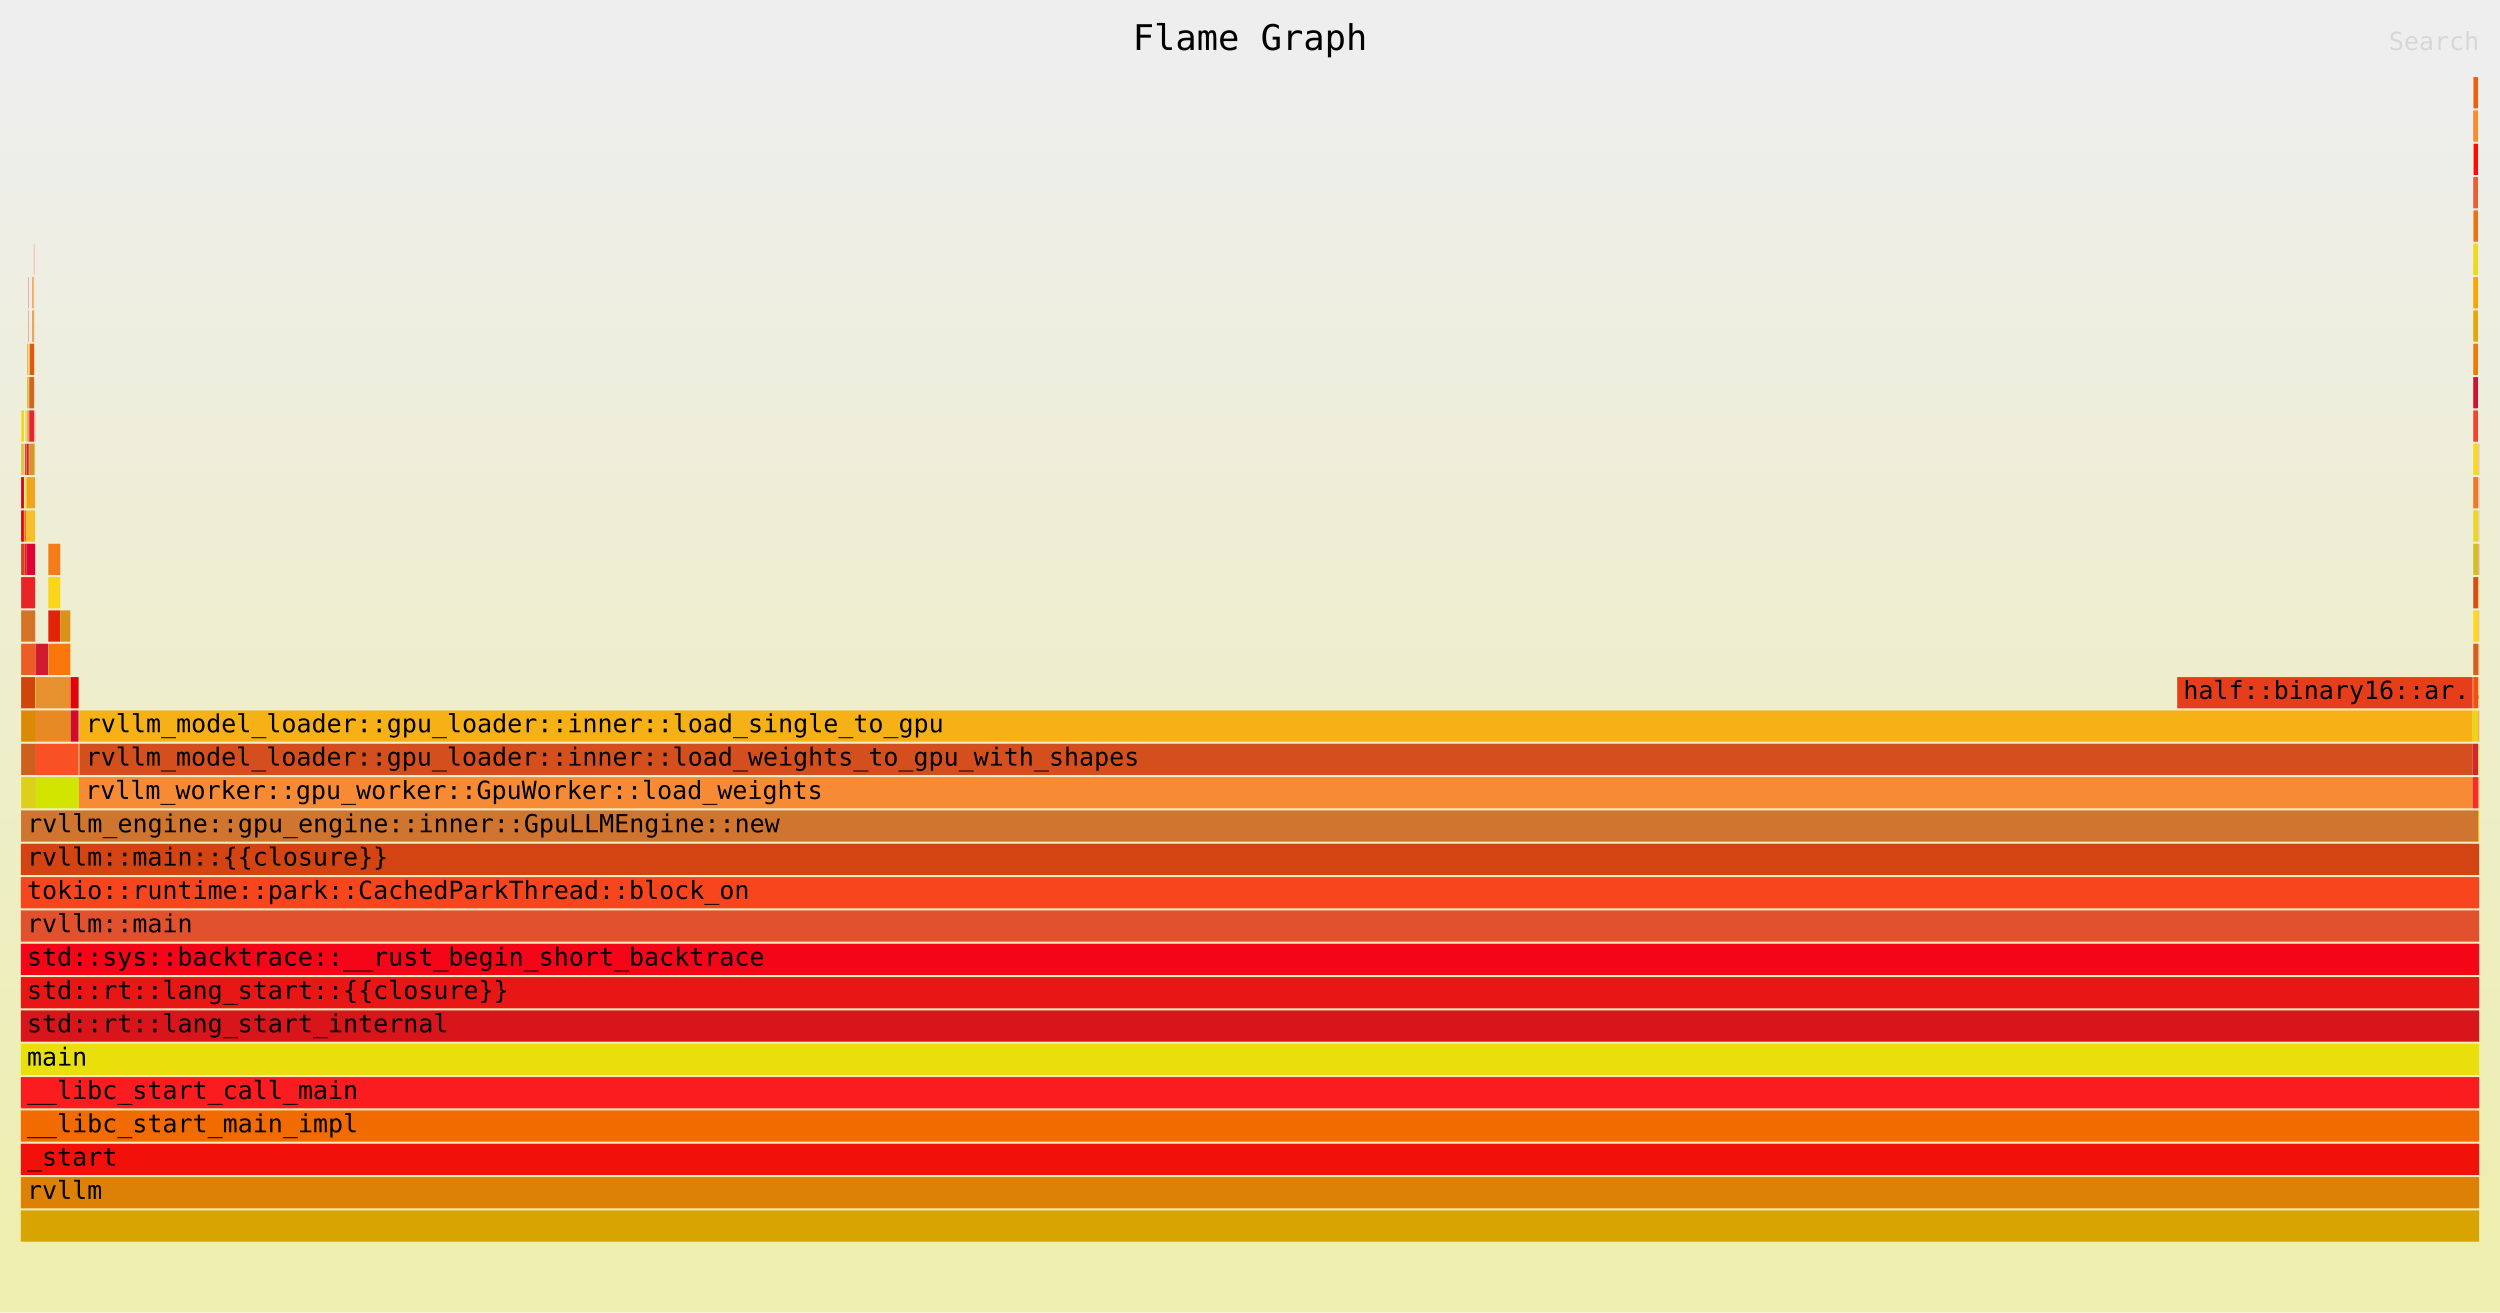
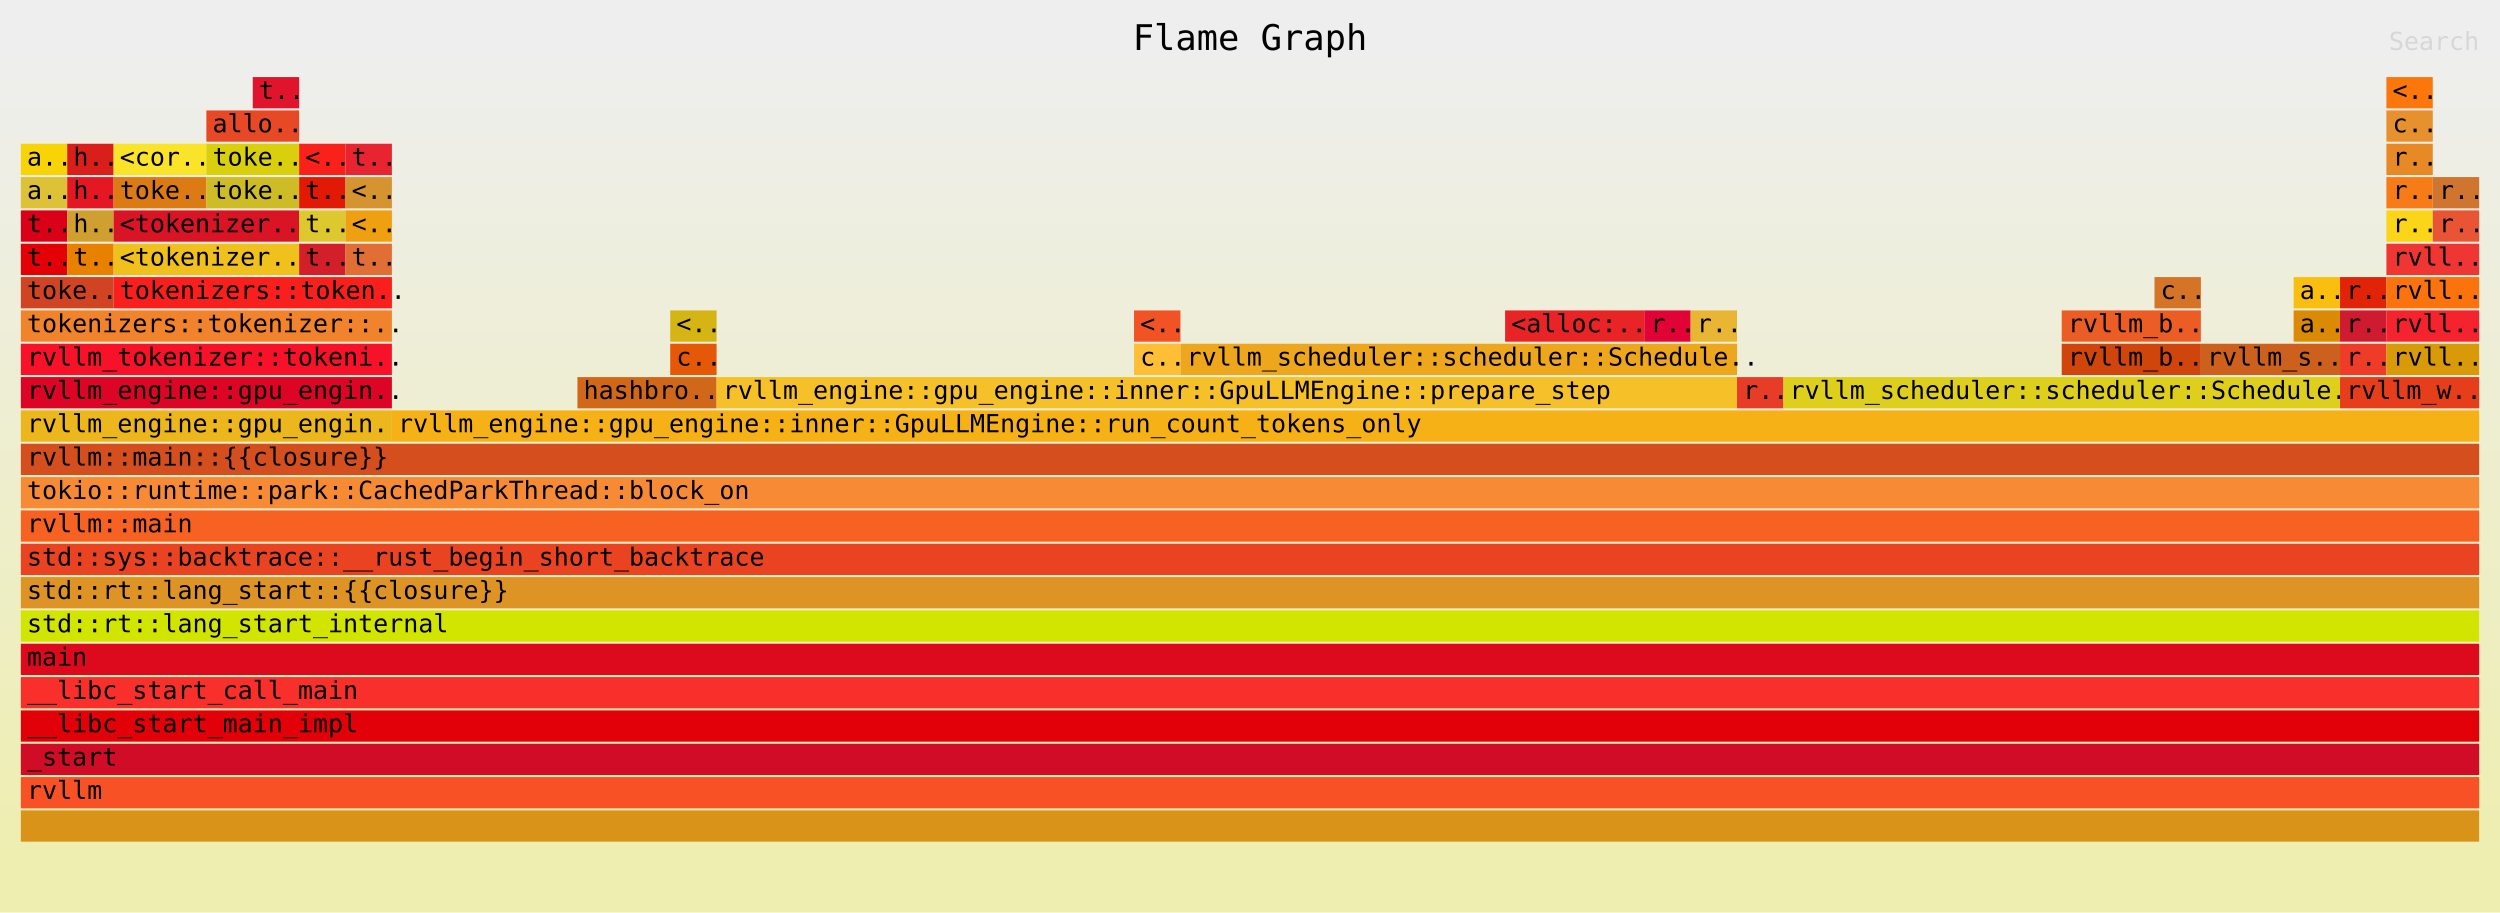
- <svg xmlns="http://www.w3.org/2000/svg" xmlns:ns1="http://github.com/jonhoo/inferno" version="1.1" width="1200" height="630" viewBox="0 0 1200 630">
+ <svg xmlns="http://www.w3.org/2000/svg" xmlns:ns1="http://github.com/jonhoo/inferno" version="1.1" width="1200" height="438" viewBox="0 0 1200 438">
  <defs>
    <linearGradient id="background" y1="0" y2="1" x1="0" x2="0">
      <stop stop-color="#eeeeee" offset="5%" />
      <stop stop-color="#eeeeb0" offset="95%" />
    </linearGradient>
  </defs>
  <style type="text/css">
text { font-family:monospace; font-size:12px }
#title { text-anchor:middle; font-size:17px; }
#matched { text-anchor:end; }
#search { text-anchor:end; opacity:0.1; cursor:pointer; }
#search:hover, #search.show { opacity:1; }
#subtitle { text-anchor:middle; font-color:rgb(160,160,160); }
#unzoom { cursor:pointer; }
#frames &gt; *:hover { stroke:black; stroke-width:0.5; cursor:pointer; }
.hide { display:none; }
.parent { opacity:0.5; }
</style>
-   <rect x="0" y="0" width="100%" height="630" fill="url(#background)" />
+   <rect x="0" y="0" width="100%" height="438" fill="url(#background)" />
  <text id="title" fill="rgb(0,0,0)" x="50%" y="24.00">Flame Graph</text>
-   <text id="details" fill="rgb(0,0,0)" x="10" y="613.00"> </text>
+   <text id="details" fill="rgb(0,0,0)" x="10" y="421.00"> </text>
  <text id="unzoom" class="hide" fill="rgb(0,0,0)" x="10" y="24.00">Reset Zoom</text>
  <text id="search" fill="rgb(0,0,0)" x="1190" y="24.00">Search</text>
-   <text id="matched" fill="rgb(0,0,0)" x="1190" y="613.00"> </text>
-   <svg id="frames" x="10" width="1180" total_samples="25767">
-     <g>
-       <rect x="0.012%" y="245" width="0.113%" height="15" fill="rgb(227,0,7)" ns1:x="3" ns1:w="29" />
-       <text x="0.262%" y="255.50" />
-     </g>
-     <g>
-       <rect x="0.012%" y="229" width="0.113%" height="15" fill="rgb(217,0,24)" ns1:x="3" ns1:w="29" />
-       <text x="0.262%" y="239.50" />
-     </g>
-     <g>
-       <rect x="0.015%" y="213" width="0.109%" height="15" fill="rgb(221,193,54)" ns1:x="4" ns1:w="28" />
-       <text x="0.266%" y="223.50" />
-     </g>
-     <g>
-       <rect x="0.023%" y="197" width="0.101%" height="15" fill="rgb(248,212,6)" ns1:x="6" ns1:w="26" />
-       <text x="0.273%" y="207.50" />
-     </g>
-     <g>
-       <rect x="0.012%" y="261" width="0.144%" height="15" fill="rgb(208,68,35)" ns1:x="3" ns1:w="37" />
-       <text x="0.262%" y="271.50" />
-     </g>
-     <g>
-       <rect x="0.124%" y="245" width="0.031%" height="15" fill="rgb(232,128,0)" ns1:x="32" ns1:w="8" />
-       <text x="0.374%" y="255.50" />
-     </g>
-     <g>
-       <rect x="0.19%" y="197" width="0.012%" height="15" fill="rgb(207,160,47)" ns1:x="49" ns1:w="3" />
-       <text x="0.44%" y="207.50" />
-     </g>
-     <g>
-       <rect x="0.163%" y="213" width="0.043%" height="15" fill="rgb(228,23,34)" ns1:x="42" ns1:w="11" />
-       <text x="0.413%" y="223.50" />
-     </g>
-     <g>
-       <rect x="0.163%" y="261" width="0.066%" height="15" fill="rgb(218,30,26)" ns1:x="42" ns1:w="17" />
-       <text x="0.413%" y="271.50" />
-     </g>
-     <g>
-       <rect x="0.163%" y="245" width="0.066%" height="15" fill="rgb(220,122,19)" ns1:x="42" ns1:w="17" />
-       <text x="0.413%" y="255.50" />
-     </g>
-     <g>
-       <rect x="0.163%" y="229" width="0.066%" height="15" fill="rgb(250,228,42)" ns1:x="42" ns1:w="17" />
-       <text x="0.413%" y="239.50" />
-     </g>
-     <g>
-       <rect x="0.206%" y="213" width="0.023%" height="15" fill="rgb(240,193,28)" ns1:x="53" ns1:w="6" />
-       <text x="0.456%" y="223.50" />
-     </g>
-     <g>
-       <rect x="0.26%" y="165" width="0.012%" height="15" fill="rgb(216,20,37)" ns1:x="67" ns1:w="3" />
-       <text x="0.51%" y="175.50" />
-     </g>
-     <g>
-       <rect x="0.256%" y="181" width="0.054%" height="15" fill="rgb(206,188,39)" ns1:x="66" ns1:w="14" />
-       <text x="0.506%" y="191.50" />
-     </g>
-     <g>
-       <rect x="0.272%" y="165" width="0.039%" height="15" fill="rgb(217,207,13)" ns1:x="70" ns1:w="10" />
-       <text x="0.522%" y="175.50" />
-     </g>
-     <g>
-       <rect x="0.295%" y="149" width="0.015%" height="15" fill="rgb(231,73,38)" ns1:x="76" ns1:w="4" />
-       <text x="0.545%" y="159.50" />
-     </g>
-     <g>
-       <rect x="0.299%" y="133" width="0.012%" height="15" fill="rgb(225,20,46)" ns1:x="77" ns1:w="3" />
-       <text x="0.549%" y="143.50" />
-     </g>
-     <g>
-       <rect x="0.229%" y="213" width="0.085%" height="15" fill="rgb(210,31,41)" ns1:x="59" ns1:w="22" />
-       <text x="0.479%" y="223.50" />
-     </g>
-     <g>
-       <rect x="0.229%" y="197" width="0.085%" height="15" fill="rgb(221,200,47)" ns1:x="59" ns1:w="22" />
-       <text x="0.479%" y="207.50" />
-     </g>
-     <g>
-       <rect x="0.314%" y="213" width="0.023%" height="15" fill="rgb(226,26,5)" ns1:x="81" ns1:w="6" />
-       <text x="0.564%" y="223.50" />
-     </g>
-     <g>
-       <rect x="0.318%" y="197" width="0.019%" height="15" fill="rgb(249,33,26)" ns1:x="82" ns1:w="5" />
-       <text x="0.568%" y="207.50" />
-     </g>
-     <g>
-       <rect x="0.318%" y="181" width="0.019%" height="15" fill="rgb(235,183,28)" ns1:x="82" ns1:w="5" />
-       <text x="0.568%" y="191.50" />
-     </g>
-     <g>
-       <rect x="0.338%" y="197" width="0.019%" height="15" fill="rgb(221,5,38)" ns1:x="87" ns1:w="5" />
-       <text x="0.588%" y="207.50" />
-     </g>
-     <g>
-       <rect x="0.338%" y="181" width="0.019%" height="15" fill="rgb(247,18,42)" ns1:x="87" ns1:w="5" />
-       <text x="0.588%" y="191.50" />
-     </g>
-     <g>
-       <rect x="0.462%" y="149" width="0.015%" height="15" fill="rgb(241,131,45)" ns1:x="119" ns1:w="4" />
-       <text x="0.712%" y="159.50" />
-     </g>
-     <g>
-       <rect x="0.462%" y="133" width="0.015%" height="15" fill="rgb(249,31,29)" ns1:x="119" ns1:w="4" />
-       <text x="0.712%" y="143.50" />
-     </g>
-     <g>
-       <rect x="0.477%" y="149" width="0.039%" height="15" fill="rgb(225,111,53)" ns1:x="123" ns1:w="10" />
-       <text x="0.727%" y="159.50" />
-     </g>
-     <g>
-       <rect x="0.493%" y="133" width="0.023%" height="15" fill="rgb(238,160,17)" ns1:x="127" ns1:w="6" />
-       <text x="0.743%" y="143.50" />
-     </g>
-     <g>
-       <rect x="0.338%" y="213" width="0.206%" height="15" fill="rgb(214,148,48)" ns1:x="87" ns1:w="53" />
-       <text x="0.588%" y="223.50" />
-     </g>
-     <g>
-       <rect x="0.357%" y="197" width="0.186%" height="15" fill="rgb(232,36,49)" ns1:x="92" ns1:w="48" />
-       <text x="0.607%" y="207.50" />
-     </g>
-     <g>
-       <rect x="0.357%" y="181" width="0.186%" height="15" fill="rgb(209,103,24)" ns1:x="92" ns1:w="48" />
-       <text x="0.607%" y="191.50" />
-     </g>
-     <g>
-       <rect x="0.357%" y="165" width="0.186%" height="15" fill="rgb(229,88,8)" ns1:x="92" ns1:w="48" />
-       <text x="0.607%" y="175.50" />
-     </g>
-     <g>
-       <rect x="0.516%" y="149" width="0.027%" height="15" fill="rgb(213,181,19)" ns1:x="133" ns1:w="7" />
-       <text x="0.766%" y="159.50" />
-     </g>
-     <g>
-       <rect x="0.52%" y="133" width="0.023%" height="15" fill="rgb(254,191,54)" ns1:x="134" ns1:w="6" />
-       <text x="0.77%" y="143.50" />
-     </g>
-     <g>
-       <rect x="0.532%" y="117" width="0.012%" height="15" fill="rgb(241,83,37)" ns1:x="137" ns1:w="3" />
-       <text x="0.782%" y="127.50" />
-     </g>
-     <g>
-       <rect x="0.012%" y="277" width="0.571%" height="15" fill="rgb(233,36,39)" ns1:x="3" ns1:w="147" />
-       <text x="0.262%" y="287.50" />
-     </g>
-     <g>
-       <rect x="0.229%" y="261" width="0.353%" height="15" fill="rgb(226,3,54)" ns1:x="59" ns1:w="91" />
-       <text x="0.479%" y="271.50" />
-     </g>
-     <g>
-       <rect x="0.229%" y="245" width="0.353%" height="15" fill="rgb(245,192,40)" ns1:x="59" ns1:w="91" />
-       <text x="0.479%" y="255.50" />
-     </g>
-     <g>
-       <rect x="0.229%" y="229" width="0.353%" height="15" fill="rgb(238,167,29)" ns1:x="59" ns1:w="91" />
-       <text x="0.479%" y="239.50" />
-     </g>
-     <g>
-       <rect x="0.543%" y="213" width="0.039%" height="15" fill="rgb(232,182,51)" ns1:x="140" ns1:w="10" />
-       <text x="0.793%" y="223.50" />
-     </g>
-     <g>
-       <rect x="0.571%" y="197" width="0.012%" height="15" fill="rgb(231,60,39)" ns1:x="147" ns1:w="3" />
-       <text x="0.821%" y="207.50" />
-     </g>
-     <g>
-       <rect x="0.012%" y="325" width="0.574%" height="15" fill="rgb(208,69,12)" ns1:x="3" ns1:w="148" />
-       <text x="0.262%" y="335.50" />
-     </g>
-     <g>
-       <rect x="0.012%" y="309" width="0.574%" height="15" fill="rgb(235,93,37)" ns1:x="3" ns1:w="148" />
-       <text x="0.262%" y="319.50" />
-     </g>
-     <g>
-       <rect x="0.012%" y="293" width="0.574%" height="15" fill="rgb(213,116,39)" ns1:x="3" ns1:w="148" />
-       <text x="0.262%" y="303.50" />
-     </g>
-     <g>
-       <rect x="0.012%" y="373" width="0.602%" height="15" fill="rgb(222,207,29)" ns1:x="3" ns1:w="155" />
-       <text x="0.262%" y="383.50" />
-     </g>
-     <g>
-       <rect x="0.012%" y="357" width="0.602%" height="15" fill="rgb(206,96,30)" ns1:x="3" ns1:w="155" />
-       <text x="0.262%" y="367.50" />
-     </g>
-     <g>
-       <rect x="0.012%" y="341" width="0.602%" height="15" fill="rgb(218,138,4)" ns1:x="3" ns1:w="155" />
-       <text x="0.262%" y="351.50" />
-     </g>
-     <g>
-       <rect x="0.586%" y="325" width="0.027%" height="15" fill="rgb(250,191,14)" ns1:x="151" ns1:w="7" />
-       <text x="0.836%" y="335.50" />
-     </g>
-     <g>
-       <rect x="0.586%" y="309" width="0.027%" height="15" fill="rgb(239,60,40)" ns1:x="151" ns1:w="7" />
-       <text x="0.836%" y="319.50" />
-     </g>
-     <g>
-       <rect x="0.613%" y="309" width="0.493%" height="15" fill="rgb(206,27,48)" ns1:x="158" ns1:w="127" />
-       <text x="0.863%" y="319.50" />
-     </g>
-     <g>
-       <rect x="1.118%" y="293" width="0.485%" height="15" fill="rgb(225,35,8)" ns1:x="288" ns1:w="125" />
-       <text x="1.368%" y="303.50" />
-     </g>
-     <g>
-       <rect x="1.118%" y="277" width="0.485%" height="15" fill="rgb(250,213,24)" ns1:x="288" ns1:w="125" />
-       <text x="1.368%" y="287.50" />
-     </g>
-     <g>
-       <rect x="1.118%" y="261" width="0.485%" height="15" fill="rgb(247,123,22)" ns1:x="288" ns1:w="125" />
-       <text x="1.368%" y="271.50" />
-     </g>
-     <g>
-       <rect x="0.613%" y="341" width="1.401%" height="15" fill="rgb(231,138,38)" ns1:x="158" ns1:w="361" />
-       <text x="0.863%" y="351.50" />
-     </g>
-     <g>
-       <rect x="0.613%" y="325" width="1.401%" height="15" fill="rgb(231,145,46)" ns1:x="158" ns1:w="361" />
-       <text x="0.863%" y="335.50" />
-     </g>
-     <g>
-       <rect x="1.118%" y="309" width="0.896%" height="15" fill="rgb(251,118,11)" ns1:x="288" ns1:w="231" />
-       <text x="1.368%" y="319.50" />
-     </g>
-     <g>
-       <rect x="1.603%" y="293" width="0.411%" height="15" fill="rgb(217,147,25)" ns1:x="413" ns1:w="106" />
-       <text x="1.853%" y="303.50" />
-     </g>
-     <g>
-       <rect x="0.613%" y="357" width="1.731%" height="15" fill="rgb(247,81,37)" ns1:x="158" ns1:w="446" />
-       <text x="0.863%" y="367.50" />
-     </g>
-     <g>
-       <rect x="2.022%" y="341" width="0.322%" height="15" fill="rgb(209,12,38)" ns1:x="521" ns1:w="83" />
-       <text x="2.272%" y="351.50" />
-     </g>
-     <g>
-       <rect x="2.022%" y="325" width="0.322%" height="15" fill="rgb(227,1,9)" ns1:x="521" ns1:w="83" />
-       <text x="2.272%" y="335.50" />
-     </g>
-     <g>
-       <rect x="2.352%" y="341" width="0.012%" height="15" fill="rgb(248,47,43)" ns1:x="606" ns1:w="3" />
-       <text x="2.602%" y="351.50" />
-     </g>
-     <g>
-       <rect x="2.352%" y="325" width="0.012%" height="15" fill="rgb(221,10,30)" ns1:x="606" ns1:w="3" />
-       <text x="2.602%" y="335.50" />
-     </g>
-     <g>
-       <rect x="0.613%" y="373" width="1.754%" height="15" fill="rgb(210,229,1)" ns1:x="158" ns1:w="452" />
-       <text x="0.863%" y="383.50" />
-     </g>
-     <g>
-       <rect x="2.344%" y="357" width="0.023%" height="15" fill="rgb(222,148,37)" ns1:x="604" ns1:w="6" />
-       <text x="2.594%" y="367.50" />
-     </g>
-     <g>
-       <rect x="2.375%" y="357" width="0.012%" height="15" fill="rgb(234,67,33)" ns1:x="612" ns1:w="3" />
-       <text x="2.625%" y="367.50" />
-     </g>
-     <g>
-       <rect x="2.375%" y="341" width="0.012%" height="15" fill="rgb(247,98,35)" ns1:x="612" ns1:w="3" />
-       <text x="2.625%" y="351.50" />
-     </g>
-     <g>
-       <rect x="2.367%" y="373" width="97.369%" height="15" fill="rgb(247,138,52)" ns1:x="610" ns1:w="25089" />
-       <text x="2.617%" y="383.50">rvllm_worker::gpu_worker::GpuWorker::load_weights</text>
-     </g>
-     <g>
-       <rect x="2.387%" y="357" width="97.349%" height="15" fill="rgb(213,79,30)" ns1:x="615" ns1:w="25084" />
-       <text x="2.637%" y="367.50">rvllm_model_loader::gpu_loader::inner::load_weights_to_gpu_with_shapes</text>
-     </g>
-     <g>
-       <rect x="2.391%" y="341" width="97.345%" height="15" fill="rgb(246,177,23)" ns1:x="616" ns1:w="25083" />
-       <text x="2.641%" y="351.50">rvllm_model_loader::gpu_loader::inner::load_single_to_gpu</text>
-     </g>
-     <g>
-       <rect x="87.717%" y="325" width="12.019%" height="15" fill="rgb(230,62,27)" ns1:x="22602" ns1:w="3097" />
-       <text x="87.967%" y="335.50">half::binary16::ar..</text>
-     </g>
-     <g>
-       <rect x="99.759%" y="101" width="0.023%" height="15" fill="rgb(216,154,8)" ns1:x="25705" ns1:w="6" />
-       <text x="100.009%" y="111.50" />
-     </g>
-     <g>
-       <rect x="99.759%" y="85" width="0.023%" height="15" fill="rgb(244,35,45)" ns1:x="25705" ns1:w="6" />
-       <text x="100.009%" y="95.50" />
-     </g>
-     <g>
-       <rect x="99.763%" y="69" width="0.019%" height="15" fill="rgb(251,115,12)" ns1:x="25706" ns1:w="5" />
-       <text x="100.013%" y="79.50" />
-     </g>
-     <g>
-       <rect x="99.763%" y="53" width="0.019%" height="15" fill="rgb(240,54,50)" ns1:x="25706" ns1:w="5" />
-       <text x="100.013%" y="63.50" />
-     </g>
-     <g>
-       <rect x="99.763%" y="37" width="0.019%" height="15" fill="rgb(233,84,52)" ns1:x="25706" ns1:w="5" />
-       <text x="100.013%" y="47.50" />
-     </g>
-     <g>
-       <rect x="0.008%" y="389" width="99.946%" height="15" fill="rgb(207,117,47)" ns1:x="2" ns1:w="25753" />
-       <text x="0.258%" y="399.50">rvllm_engine::gpu_engine::inner::GpuLLMEngine::new</text>
-     </g>
-     <g>
-       <rect x="99.736%" y="373" width="0.217%" height="15" fill="rgb(249,43,39)" ns1:x="25699" ns1:w="56" />
-       <text x="99.986%" y="383.50" />
-     </g>
-     <g>
-       <rect x="99.736%" y="357" width="0.217%" height="15" fill="rgb(209,38,44)" ns1:x="25699" ns1:w="56" />
-       <text x="99.986%" y="367.50" />
-     </g>
-     <g>
-       <rect x="99.736%" y="341" width="0.217%" height="15" fill="rgb(236,212,23)" ns1:x="25699" ns1:w="56" />
-       <text x="99.986%" y="351.50" />
-     </g>
-     <g>
-       <rect x="99.759%" y="325" width="0.194%" height="15" fill="rgb(242,79,21)" ns1:x="25705" ns1:w="50" />
-       <text x="100.009%" y="335.50" />
-     </g>
-     <g>
-       <rect x="99.759%" y="309" width="0.194%" height="15" fill="rgb(211,96,35)" ns1:x="25705" ns1:w="50" />
-       <text x="100.009%" y="319.50" />
-     </g>
-     <g>
-       <rect x="99.759%" y="293" width="0.194%" height="15" fill="rgb(253,215,40)" ns1:x="25705" ns1:w="50" />
-       <text x="100.009%" y="303.50" />
-     </g>
-     <g>
-       <rect x="99.759%" y="277" width="0.194%" height="15" fill="rgb(211,81,21)" ns1:x="25705" ns1:w="50" />
-       <text x="100.009%" y="287.50" />
-     </g>
-     <g>
-       <rect x="99.759%" y="261" width="0.194%" height="15" fill="rgb(208,190,38)" ns1:x="25705" ns1:w="50" />
-       <text x="100.009%" y="271.50" />
-     </g>
-     <g>
-       <rect x="99.759%" y="245" width="0.194%" height="15" fill="rgb(235,213,38)" ns1:x="25705" ns1:w="50" />
-       <text x="100.009%" y="255.50" />
-     </g>
-     <g>
-       <rect x="99.759%" y="229" width="0.194%" height="15" fill="rgb(237,122,38)" ns1:x="25705" ns1:w="50" />
-       <text x="100.009%" y="239.50" />
-     </g>
-     <g>
-       <rect x="99.759%" y="213" width="0.194%" height="15" fill="rgb(244,218,35)" ns1:x="25705" ns1:w="50" />
-       <text x="100.009%" y="223.50" />
-     </g>
-     <g>
-       <rect x="99.759%" y="197" width="0.194%" height="15" fill="rgb(240,68,47)" ns1:x="25705" ns1:w="50" />
-       <text x="100.009%" y="207.50" />
-     </g>
-     <g>
-       <rect x="99.759%" y="181" width="0.194%" height="15" fill="rgb(210,16,53)" ns1:x="25705" ns1:w="50" />
-       <text x="100.009%" y="191.50" />
-     </g>
-     <g>
-       <rect x="99.759%" y="165" width="0.194%" height="15" fill="rgb(235,124,12)" ns1:x="25705" ns1:w="50" />
-       <text x="100.009%" y="175.50" />
-     </g>
-     <g>
-       <rect x="99.759%" y="149" width="0.194%" height="15" fill="rgb(224,169,11)" ns1:x="25705" ns1:w="50" />
-       <text x="100.009%" y="159.50" />
-     </g>
-     <g>
-       <rect x="99.759%" y="133" width="0.194%" height="15" fill="rgb(250,166,2)" ns1:x="25705" ns1:w="50" />
-       <text x="100.009%" y="143.50" />
-     </g>
-     <g>
-       <rect x="99.759%" y="117" width="0.194%" height="15" fill="rgb(242,216,29)" ns1:x="25705" ns1:w="50" />
-       <text x="100.009%" y="127.50" />
-     </g>
-     <g>
-       <rect x="99.783%" y="101" width="0.171%" height="15" fill="rgb(230,116,27)" ns1:x="25711" ns1:w="44" />
-       <text x="100.033%" y="111.50" />
-     </g>
-     <g>
-       <rect x="99.783%" y="85" width="0.171%" height="15" fill="rgb(228,99,48)" ns1:x="25711" ns1:w="44" />
-       <text x="100.033%" y="95.50" />
-     </g>
-     <g>
-       <rect x="99.783%" y="69" width="0.171%" height="15" fill="rgb(253,11,6)" ns1:x="25711" ns1:w="44" />
-       <text x="100.033%" y="79.50" />
-     </g>
-     <g>
-       <rect x="99.783%" y="53" width="0.171%" height="15" fill="rgb(247,143,39)" ns1:x="25711" ns1:w="44" />
-       <text x="100.033%" y="63.50" />
-     </g>
-     <g>
-       <rect x="99.783%" y="37" width="0.171%" height="15" fill="rgb(236,97,10)" ns1:x="25711" ns1:w="44" />
-       <text x="100.033%" y="47.50" />
-     </g>
-     <g>
-       <rect x="99.973%" y="261" width="0.012%" height="15" fill="rgb(233,208,19)" ns1:x="25760" ns1:w="3" />
-       <text x="100.223%" y="271.50" />
-     </g>
-     <g>
-       <rect x="0%" y="581" width="100%" height="15" fill="rgb(216,164,2)" ns1:x="0" ns1:w="25767" />
-       <text x="0.25%" y="591.50" />
-     </g>
-     <g>
-       <rect x="0%" y="565" width="100%" height="15" fill="rgb(220,129,5)" ns1:x="0" ns1:w="25767" />
-       <text x="0.25%" y="575.50">rvllm</text>
-     </g>
-     <g>
-       <rect x="0%" y="549" width="100%" height="15" fill="rgb(242,17,10)" ns1:x="0" ns1:w="25767" />
-       <text x="0.25%" y="559.50">_start</text>
-     </g>
-     <g>
-       <rect x="0%" y="533" width="100%" height="15" fill="rgb(242,107,0)" ns1:x="0" ns1:w="25767" />
-       <text x="0.25%" y="543.50">__libc_start_main_impl</text>
-     </g>
-     <g>
-       <rect x="0%" y="517" width="100%" height="15" fill="rgb(251,28,31)" ns1:x="0" ns1:w="25767" />
-       <text x="0.25%" y="527.50">__libc_start_call_main</text>
-     </g>
-     <g>
-       <rect x="0%" y="501" width="100%" height="15" fill="rgb(233,223,10)" ns1:x="0" ns1:w="25767" />
-       <text x="0.25%" y="511.50">main</text>
-     </g>
-     <g>
-       <rect x="0%" y="485" width="100%" height="15" fill="rgb(215,21,27)" ns1:x="0" ns1:w="25767" />
-       <text x="0.25%" y="495.50">std::rt::lang_start_internal</text>
-     </g>
-     <g>
-       <rect x="0%" y="469" width="100%" height="15" fill="rgb(232,23,21)" ns1:x="0" ns1:w="25767" />
-       <text x="0.25%" y="479.50">std::rt::lang_start::{{closure}}</text>
-     </g>
-     <g>
-       <rect x="0%" y="453" width="100%" height="15" fill="rgb(244,5,23)" ns1:x="0" ns1:w="25767" />
-       <text x="0.25%" y="463.50">std::sys::backtrace::__rust_begin_short_backtrace</text>
-     </g>
-     <g>
-       <rect x="0%" y="437" width="100%" height="15" fill="rgb(226,81,46)" ns1:x="0" ns1:w="25767" />
-       <text x="0.25%" y="447.50">rvllm::main</text>
-     </g>
-     <g>
-       <rect x="0%" y="421" width="100%" height="15" fill="rgb(247,70,30)" ns1:x="0" ns1:w="25767" />
-       <text x="0.25%" y="431.50">tokio::runtime::park::CachedParkThread::block_on</text>
-     </g>
-     <g>
-       <rect x="0%" y="405" width="100%" height="15" fill="rgb(212,68,19)" ns1:x="0" ns1:w="25767" />
-       <text x="0.25%" y="415.50">rvllm::main::{{closure}}</text>
-     </g>
-     <g>
-       <rect x="99.953%" y="389" width="0.047%" height="15" fill="rgb(240,187,13)" ns1:x="25755" ns1:w="12" />
-       <text x="100.203%" y="399.50" />
-     </g>
-     <g>
-       <rect x="99.969%" y="373" width="0.031%" height="15" fill="rgb(223,113,26)" ns1:x="25759" ns1:w="8" />
-       <text x="100.219%" y="383.50" />
-     </g>
-     <g>
-       <rect x="99.973%" y="357" width="0.027%" height="15" fill="rgb(206,192,2)" ns1:x="25760" ns1:w="7" />
-       <text x="100.223%" y="367.50" />
-     </g>
-     <g>
-       <rect x="99.973%" y="341" width="0.027%" height="15" fill="rgb(241,108,4)" ns1:x="25760" ns1:w="7" />
-       <text x="100.223%" y="351.50" />
-     </g>
-     <g>
-       <rect x="99.973%" y="325" width="0.027%" height="15" fill="rgb(247,173,49)" ns1:x="25760" ns1:w="7" />
-       <text x="100.223%" y="335.50" />
-     </g>
-     <g>
-       <rect x="99.973%" y="309" width="0.027%" height="15" fill="rgb(224,114,35)" ns1:x="25760" ns1:w="7" />
-       <text x="100.223%" y="319.50" />
-     </g>
-     <g>
-       <rect x="99.973%" y="293" width="0.027%" height="15" fill="rgb(245,159,27)" ns1:x="25760" ns1:w="7" />
-       <text x="100.223%" y="303.50" />
-     </g>
-     <g>
-       <rect x="99.973%" y="277" width="0.027%" height="15" fill="rgb(245,172,44)" ns1:x="25760" ns1:w="7" />
-       <text x="100.223%" y="287.50" />
-     </g>
-     <g>
-       <rect x="99.984%" y="261" width="0.015%" height="15" fill="rgb(236,23,11)" ns1:x="25763" ns1:w="4" />
-       <text x="100.234%" y="271.50" />
-     </g>
-     <g>
-       <rect x="99.984%" y="245" width="0.015%" height="15" fill="rgb(205,117,38)" ns1:x="25763" ns1:w="4" />
-       <text x="100.234%" y="255.50" />
-     </g>
-     <g>
-       <rect x="99.984%" y="229" width="0.015%" height="15" fill="rgb(237,72,25)" ns1:x="25763" ns1:w="4" />
-       <text x="100.234%" y="239.50" />
-     </g>
-     <g>
-       <rect x="99.984%" y="213" width="0.015%" height="15" fill="rgb(244,70,9)" ns1:x="25763" ns1:w="4" />
-       <text x="100.234%" y="223.50" />
+   <text id="matched" fill="rgb(0,0,0)" x="1190" y="421.00"> </text>
+   <svg id="frames" x="10" width="1180" total_samples="53">
+     <g>
+       <rect x="0%" y="117" width="1.887%" height="15" fill="rgb(227,0,7)" ns1:x="0" ns1:w="1" />
+       <text x="0.25%" y="127.50">t..</text>
+     </g>
+     <g>
+       <rect x="0%" y="101" width="1.887%" height="15" fill="rgb(217,0,24)" ns1:x="0" ns1:w="1" />
+       <text x="0.25%" y="111.50">t..</text>
+     </g>
+     <g>
+       <rect x="0%" y="85" width="1.887%" height="15" fill="rgb(221,193,54)" ns1:x="0" ns1:w="1" />
+       <text x="0.25%" y="95.50">a..</text>
+     </g>
+     <g>
+       <rect x="0%" y="69" width="1.887%" height="15" fill="rgb(248,212,6)" ns1:x="0" ns1:w="1" />
+       <text x="0.25%" y="79.50">a..</text>
+     </g>
+     <g>
+       <rect x="0%" y="133" width="3.774%" height="15" fill="rgb(208,68,35)" ns1:x="0" ns1:w="2" />
+       <text x="0.25%" y="143.50">toke..</text>
+     </g>
+     <g>
+       <rect x="1.887%" y="117" width="1.887%" height="15" fill="rgb(232,128,0)" ns1:x="1" ns1:w="1" />
+       <text x="2.137%" y="127.50">t..</text>
+     </g>
+     <g>
+       <rect x="1.887%" y="101" width="1.887%" height="15" fill="rgb(207,160,47)" ns1:x="1" ns1:w="1" />
+       <text x="2.137%" y="111.50">h..</text>
+     </g>
+     <g>
+       <rect x="1.887%" y="85" width="1.887%" height="15" fill="rgb(228,23,34)" ns1:x="1" ns1:w="1" />
+       <text x="2.137%" y="95.50">h..</text>
+     </g>
+     <g>
+       <rect x="1.887%" y="69" width="1.887%" height="15" fill="rgb(218,30,26)" ns1:x="1" ns1:w="1" />
+       <text x="2.137%" y="79.50">h..</text>
+     </g>
+     <g>
+       <rect x="3.774%" y="85" width="3.774%" height="15" fill="rgb(220,122,19)" ns1:x="2" ns1:w="2" />
+       <text x="4.024%" y="95.50">toke..</text>
+     </g>
+     <g>
+       <rect x="3.774%" y="69" width="3.774%" height="15" fill="rgb(250,228,42)" ns1:x="2" ns1:w="2" />
+       <text x="4.024%" y="79.50">&lt;cor..</text>
+     </g>
+     <g>
+       <rect x="3.774%" y="117" width="7.547%" height="15" fill="rgb(240,193,28)" ns1:x="2" ns1:w="4" />
+       <text x="4.024%" y="127.50">&lt;tokenizer..</text>
+     </g>
+     <g>
+       <rect x="3.774%" y="101" width="7.547%" height="15" fill="rgb(216,20,37)" ns1:x="2" ns1:w="4" />
+       <text x="4.024%" y="111.50">&lt;tokenizer..</text>
+     </g>
+     <g>
+       <rect x="7.547%" y="85" width="3.774%" height="15" fill="rgb(206,188,39)" ns1:x="4" ns1:w="2" />
+       <text x="7.797%" y="95.50">toke..</text>
+     </g>
+     <g>
+       <rect x="7.547%" y="69" width="3.774%" height="15" fill="rgb(217,207,13)" ns1:x="4" ns1:w="2" />
+       <text x="7.797%" y="79.50">toke..</text>
+     </g>
+     <g>
+       <rect x="7.547%" y="53" width="3.774%" height="15" fill="rgb(231,73,38)" ns1:x="4" ns1:w="2" />
+       <text x="7.797%" y="63.50">allo..</text>
+     </g>
+     <g>
+       <rect x="9.434%" y="37" width="1.887%" height="15" fill="rgb(225,20,46)" ns1:x="5" ns1:w="1" />
+       <text x="9.684%" y="47.50">t..</text>
+     </g>
+     <g>
+       <rect x="11.321%" y="117" width="1.887%" height="15" fill="rgb(210,31,41)" ns1:x="6" ns1:w="1" />
+       <text x="11.571%" y="127.50">t..</text>
+     </g>
+     <g>
+       <rect x="11.321%" y="101" width="1.887%" height="15" fill="rgb(221,200,47)" ns1:x="6" ns1:w="1" />
+       <text x="11.571%" y="111.50">t..</text>
+     </g>
+     <g>
+       <rect x="11.321%" y="85" width="1.887%" height="15" fill="rgb(226,26,5)" ns1:x="6" ns1:w="1" />
+       <text x="11.571%" y="95.50">t..</text>
+     </g>
+     <g>
+       <rect x="11.321%" y="69" width="1.887%" height="15" fill="rgb(249,33,26)" ns1:x="6" ns1:w="1" />
+       <text x="11.571%" y="79.50">&lt;..</text>
+     </g>
+     <g>
+       <rect x="0%" y="197" width="15.094%" height="15" fill="rgb(235,183,28)" ns1:x="0" ns1:w="8" />
+       <text x="0.25%" y="207.50">rvllm_engine::gpu_engin..</text>
+     </g>
+     <g>
+       <rect x="0%" y="181" width="15.094%" height="15" fill="rgb(221,5,38)" ns1:x="0" ns1:w="8" />
+       <text x="0.25%" y="191.50">rvllm_engine::gpu_engin..</text>
+     </g>
+     <g>
+       <rect x="0%" y="165" width="15.094%" height="15" fill="rgb(247,18,42)" ns1:x="0" ns1:w="8" />
+       <text x="0.25%" y="175.50">rvllm_tokenizer::tokeni..</text>
+     </g>
+     <g>
+       <rect x="0%" y="149" width="15.094%" height="15" fill="rgb(241,131,45)" ns1:x="0" ns1:w="8" />
+       <text x="0.25%" y="159.50">tokenizers::tokenizer::..</text>
+     </g>
+     <g>
+       <rect x="3.774%" y="133" width="11.321%" height="15" fill="rgb(249,31,29)" ns1:x="2" ns1:w="6" />
+       <text x="4.024%" y="143.50">tokenizers::token..</text>
+     </g>
+     <g>
+       <rect x="13.207%" y="117" width="1.887%" height="15" fill="rgb(225,111,53)" ns1:x="7" ns1:w="1" />
+       <text x="13.457%" y="127.50">t..</text>
+     </g>
+     <g>
+       <rect x="13.207%" y="101" width="1.887%" height="15" fill="rgb(238,160,17)" ns1:x="7" ns1:w="1" />
+       <text x="13.457%" y="111.50">&lt;..</text>
+     </g>
+     <g>
+       <rect x="13.207%" y="85" width="1.887%" height="15" fill="rgb(214,148,48)" ns1:x="7" ns1:w="1" />
+       <text x="13.457%" y="95.50">&lt;..</text>
+     </g>
+     <g>
+       <rect x="13.207%" y="69" width="1.887%" height="15" fill="rgb(232,36,49)" ns1:x="7" ns1:w="1" />
+       <text x="13.457%" y="79.50">t..</text>
+     </g>
+     <g>
+       <rect x="22.642%" y="181" width="5.66%" height="15" fill="rgb(209,103,24)" ns1:x="12" ns1:w="3" />
+       <text x="22.892%" y="191.50">hashbro..</text>
+     </g>
+     <g>
+       <rect x="26.415%" y="165" width="1.887%" height="15" fill="rgb(229,88,8)" ns1:x="14" ns1:w="1" />
+       <text x="26.665%" y="175.50">c..</text>
+     </g>
+     <g>
+       <rect x="26.415%" y="149" width="1.887%" height="15" fill="rgb(213,181,19)" ns1:x="14" ns1:w="1" />
+       <text x="26.665%" y="159.50">&lt;..</text>
+     </g>
+     <g>
+       <rect x="45.283%" y="165" width="1.887%" height="15" fill="rgb(254,191,54)" ns1:x="24" ns1:w="1" />
+       <text x="45.533%" y="175.50">c..</text>
+     </g>
+     <g>
+       <rect x="45.283%" y="149" width="1.887%" height="15" fill="rgb(241,83,37)" ns1:x="24" ns1:w="1" />
+       <text x="45.533%" y="159.50">&lt;..</text>
+     </g>
+     <g>
+       <rect x="60.377%" y="149" width="5.66%" height="15" fill="rgb(233,36,39)" ns1:x="32" ns1:w="3" />
+       <text x="60.627%" y="159.50">&lt;alloc:..</text>
+     </g>
+     <g>
+       <rect x="66.038%" y="149" width="1.887%" height="15" fill="rgb(226,3,54)" ns1:x="35" ns1:w="1" />
+       <text x="66.288%" y="159.50">r..</text>
+     </g>
+     <g>
+       <rect x="28.302%" y="181" width="41.509%" height="15" fill="rgb(245,192,40)" ns1:x="15" ns1:w="22" />
+       <text x="28.552%" y="191.50">rvllm_engine::gpu_engine::inner::GpuLLMEngine::prepare_step</text>
+     </g>
+     <g>
+       <rect x="47.17%" y="165" width="22.642%" height="15" fill="rgb(238,167,29)" ns1:x="25" ns1:w="12" />
+       <text x="47.42%" y="175.50">rvllm_scheduler::scheduler::Schedule..</text>
+     </g>
+     <g>
+       <rect x="67.924%" y="149" width="1.887%" height="15" fill="rgb(232,182,51)" ns1:x="36" ns1:w="1" />
+       <text x="68.174%" y="159.50">r..</text>
+     </g>
+     <g>
+       <rect x="69.811%" y="181" width="1.887%" height="15" fill="rgb(231,60,39)" ns1:x="37" ns1:w="1" />
+       <text x="70.061%" y="191.50">r..</text>
+     </g>
+     <g>
+       <rect x="83.019%" y="165" width="5.66%" height="15" fill="rgb(208,69,12)" ns1:x="44" ns1:w="3" />
+       <text x="83.269%" y="175.50">rvllm_b..</text>
+     </g>
+     <g>
+       <rect x="83.019%" y="149" width="5.66%" height="15" fill="rgb(235,93,37)" ns1:x="44" ns1:w="3" />
+       <text x="83.269%" y="159.50">rvllm_b..</text>
+     </g>
+     <g>
+       <rect x="86.793%" y="133" width="1.887%" height="15" fill="rgb(213,116,39)" ns1:x="46" ns1:w="1" />
+       <text x="87.043%" y="143.50">c..</text>
+     </g>
+     <g>
+       <rect x="71.698%" y="181" width="22.642%" height="15" fill="rgb(222,207,29)" ns1:x="38" ns1:w="12" />
+       <text x="71.948%" y="191.50">rvllm_scheduler::scheduler::Schedule..</text>
+     </g>
+     <g>
+       <rect x="88.679%" y="165" width="5.66%" height="15" fill="rgb(206,96,30)" ns1:x="47" ns1:w="3" />
+       <text x="88.929%" y="175.50">rvllm_s..</text>
+     </g>
+     <g>
+       <rect x="92.453%" y="149" width="1.887%" height="15" fill="rgb(218,138,4)" ns1:x="49" ns1:w="1" />
+       <text x="92.703%" y="159.50">a..</text>
+     </g>
+     <g>
+       <rect x="92.453%" y="133" width="1.887%" height="15" fill="rgb(250,191,14)" ns1:x="49" ns1:w="1" />
+       <text x="92.703%" y="143.50">a..</text>
+     </g>
+     <g>
+       <rect x="94.34%" y="165" width="1.887%" height="15" fill="rgb(239,60,40)" ns1:x="50" ns1:w="1" />
+       <text x="94.59%" y="175.50">r..</text>
+     </g>
+     <g>
+       <rect x="94.34%" y="149" width="1.887%" height="15" fill="rgb(206,27,48)" ns1:x="50" ns1:w="1" />
+       <text x="94.59%" y="159.50">r..</text>
+     </g>
+     <g>
+       <rect x="94.34%" y="133" width="1.887%" height="15" fill="rgb(225,35,8)" ns1:x="50" ns1:w="1" />
+       <text x="94.59%" y="143.50">r..</text>
+     </g>
+     <g>
+       <rect x="96.226%" y="101" width="1.887%" height="15" fill="rgb(250,213,24)" ns1:x="51" ns1:w="1" />
+       <text x="96.476%" y="111.50">r..</text>
+     </g>
+     <g>
+       <rect x="96.226%" y="85" width="1.887%" height="15" fill="rgb(247,123,22)" ns1:x="51" ns1:w="1" />
+       <text x="96.476%" y="95.50">r..</text>
+     </g>
+     <g>
+       <rect x="96.226%" y="69" width="1.887%" height="15" fill="rgb(231,138,38)" ns1:x="51" ns1:w="1" />
+       <text x="96.476%" y="79.50">r..</text>
+     </g>
+     <g>
+       <rect x="96.226%" y="53" width="1.887%" height="15" fill="rgb(231,145,46)" ns1:x="51" ns1:w="1" />
+       <text x="96.476%" y="63.50">c..</text>
+     </g>
+     <g>
+       <rect x="96.226%" y="37" width="1.887%" height="15" fill="rgb(251,118,11)" ns1:x="51" ns1:w="1" />
+       <text x="96.476%" y="47.50">&lt;..</text>
+     </g>
+     <g>
+       <rect x="0%" y="389" width="100%" height="15" fill="rgb(217,147,25)" ns1:x="0" ns1:w="53" />
+       <text x="0.25%" y="399.50" />
+     </g>
+     <g>
+       <rect x="0%" y="373" width="100%" height="15" fill="rgb(247,81,37)" ns1:x="0" ns1:w="53" />
+       <text x="0.25%" y="383.50">rvllm</text>
+     </g>
+     <g>
+       <rect x="0%" y="357" width="100%" height="15" fill="rgb(209,12,38)" ns1:x="0" ns1:w="53" />
+       <text x="0.25%" y="367.50">_start</text>
+     </g>
+     <g>
+       <rect x="0%" y="341" width="100%" height="15" fill="rgb(227,1,9)" ns1:x="0" ns1:w="53" />
+       <text x="0.25%" y="351.50">__libc_start_main_impl</text>
+     </g>
+     <g>
+       <rect x="0%" y="325" width="100%" height="15" fill="rgb(248,47,43)" ns1:x="0" ns1:w="53" />
+       <text x="0.25%" y="335.50">__libc_start_call_main</text>
+     </g>
+     <g>
+       <rect x="0%" y="309" width="100%" height="15" fill="rgb(221,10,30)" ns1:x="0" ns1:w="53" />
+       <text x="0.25%" y="319.50">main</text>
+     </g>
+     <g>
+       <rect x="0%" y="293" width="100%" height="15" fill="rgb(210,229,1)" ns1:x="0" ns1:w="53" />
+       <text x="0.25%" y="303.50">std::rt::lang_start_internal</text>
+     </g>
+     <g>
+       <rect x="0%" y="277" width="100%" height="15" fill="rgb(222,148,37)" ns1:x="0" ns1:w="53" />
+       <text x="0.25%" y="287.50">std::rt::lang_start::{{closure}}</text>
+     </g>
+     <g>
+       <rect x="0%" y="261" width="100%" height="15" fill="rgb(234,67,33)" ns1:x="0" ns1:w="53" />
+       <text x="0.25%" y="271.50">std::sys::backtrace::__rust_begin_short_backtrace</text>
+     </g>
+     <g>
+       <rect x="0%" y="245" width="100%" height="15" fill="rgb(247,98,35)" ns1:x="0" ns1:w="53" />
+       <text x="0.25%" y="255.50">rvllm::main</text>
+     </g>
+     <g>
+       <rect x="0%" y="229" width="100%" height="15" fill="rgb(247,138,52)" ns1:x="0" ns1:w="53" />
+       <text x="0.25%" y="239.50">tokio::runtime::park::CachedParkThread::block_on</text>
+     </g>
+     <g>
+       <rect x="0%" y="213" width="100%" height="15" fill="rgb(213,79,30)" ns1:x="0" ns1:w="53" />
+       <text x="0.25%" y="223.50">rvllm::main::{{closure}}</text>
+     </g>
+     <g>
+       <rect x="15.094%" y="197" width="84.906%" height="15" fill="rgb(246,177,23)" ns1:x="8" ns1:w="45" />
+       <text x="15.344%" y="207.50">rvllm_engine::gpu_engine::inner::GpuLLMEngine::run_count_tokens_only</text>
+     </g>
+     <g>
+       <rect x="94.34%" y="181" width="5.66%" height="15" fill="rgb(230,62,27)" ns1:x="50" ns1:w="3" />
+       <text x="94.59%" y="191.50">rvllm_w..</text>
+     </g>
+     <g>
+       <rect x="96.226%" y="165" width="3.774%" height="15" fill="rgb(216,154,8)" ns1:x="51" ns1:w="2" />
+       <text x="96.476%" y="175.50">rvll..</text>
+     </g>
+     <g>
+       <rect x="96.226%" y="149" width="3.774%" height="15" fill="rgb(244,35,45)" ns1:x="51" ns1:w="2" />
+       <text x="96.476%" y="159.50">rvll..</text>
+     </g>
+     <g>
+       <rect x="96.226%" y="133" width="3.774%" height="15" fill="rgb(251,115,12)" ns1:x="51" ns1:w="2" />
+       <text x="96.476%" y="143.50">rvll..</text>
+     </g>
+     <g>
+       <rect x="96.226%" y="117" width="3.774%" height="15" fill="rgb(240,54,50)" ns1:x="51" ns1:w="2" />
+       <text x="96.476%" y="127.50">rvll..</text>
+     </g>
+     <g>
+       <rect x="98.113%" y="101" width="1.887%" height="15" fill="rgb(233,84,52)" ns1:x="52" ns1:w="1" />
+       <text x="98.363%" y="111.50">r..</text>
+     </g>
+     <g>
+       <rect x="98.113%" y="85" width="1.887%" height="15" fill="rgb(207,117,47)" ns1:x="52" ns1:w="1" />
+       <text x="98.363%" y="95.50">r..</text>
    </g>
  </svg>
</svg>
